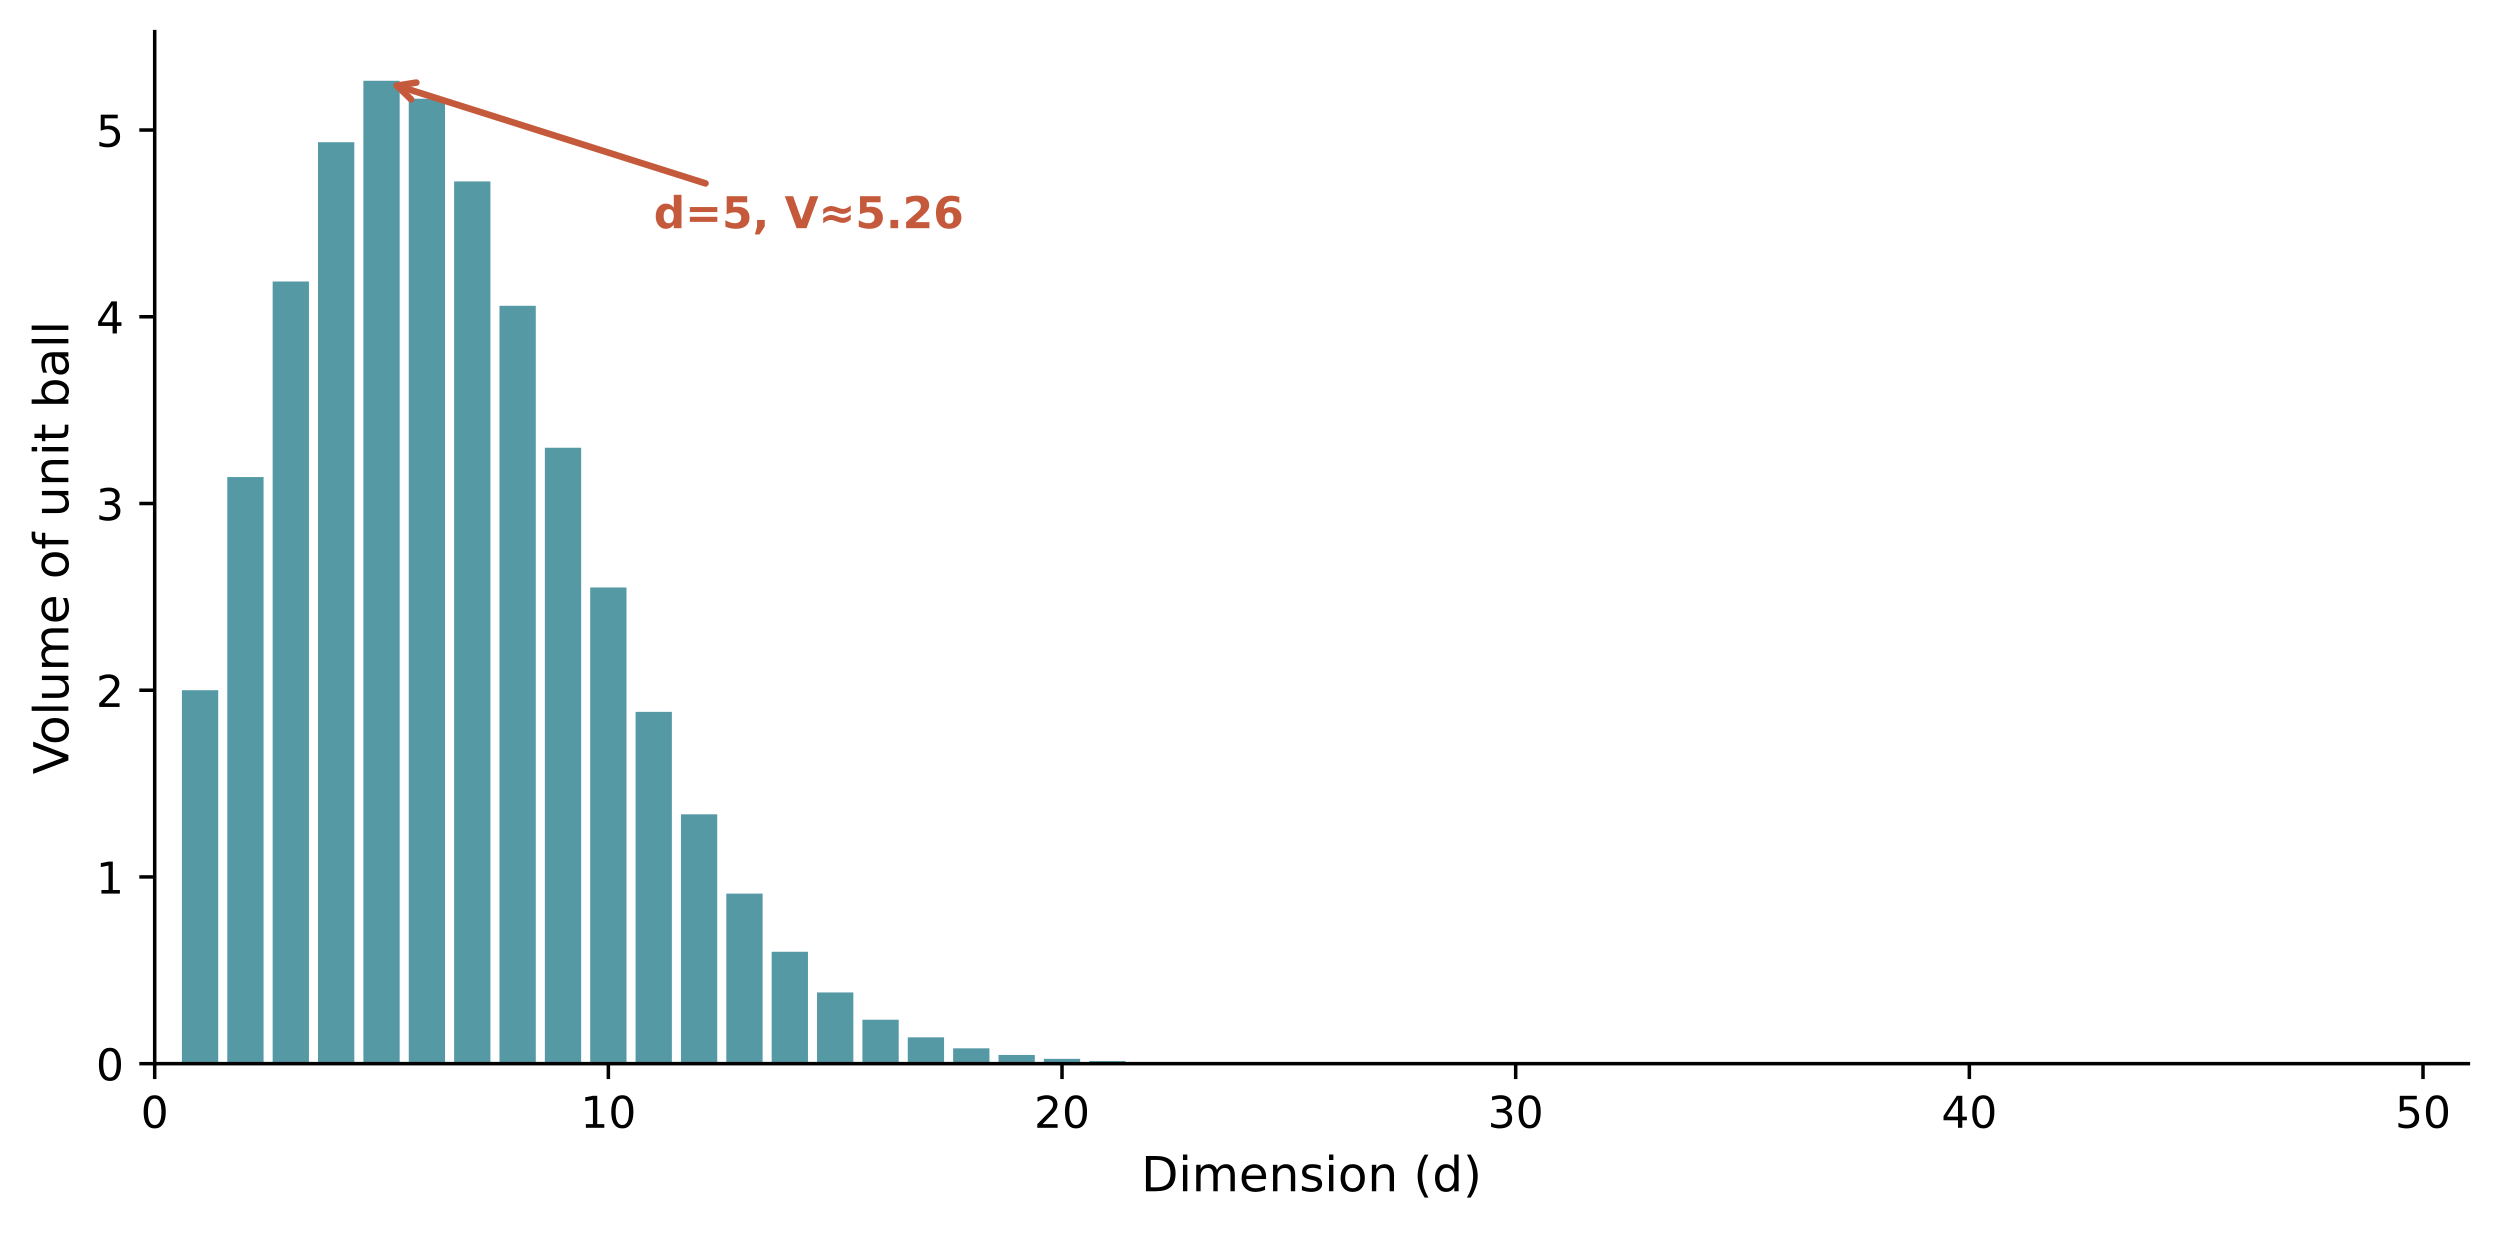
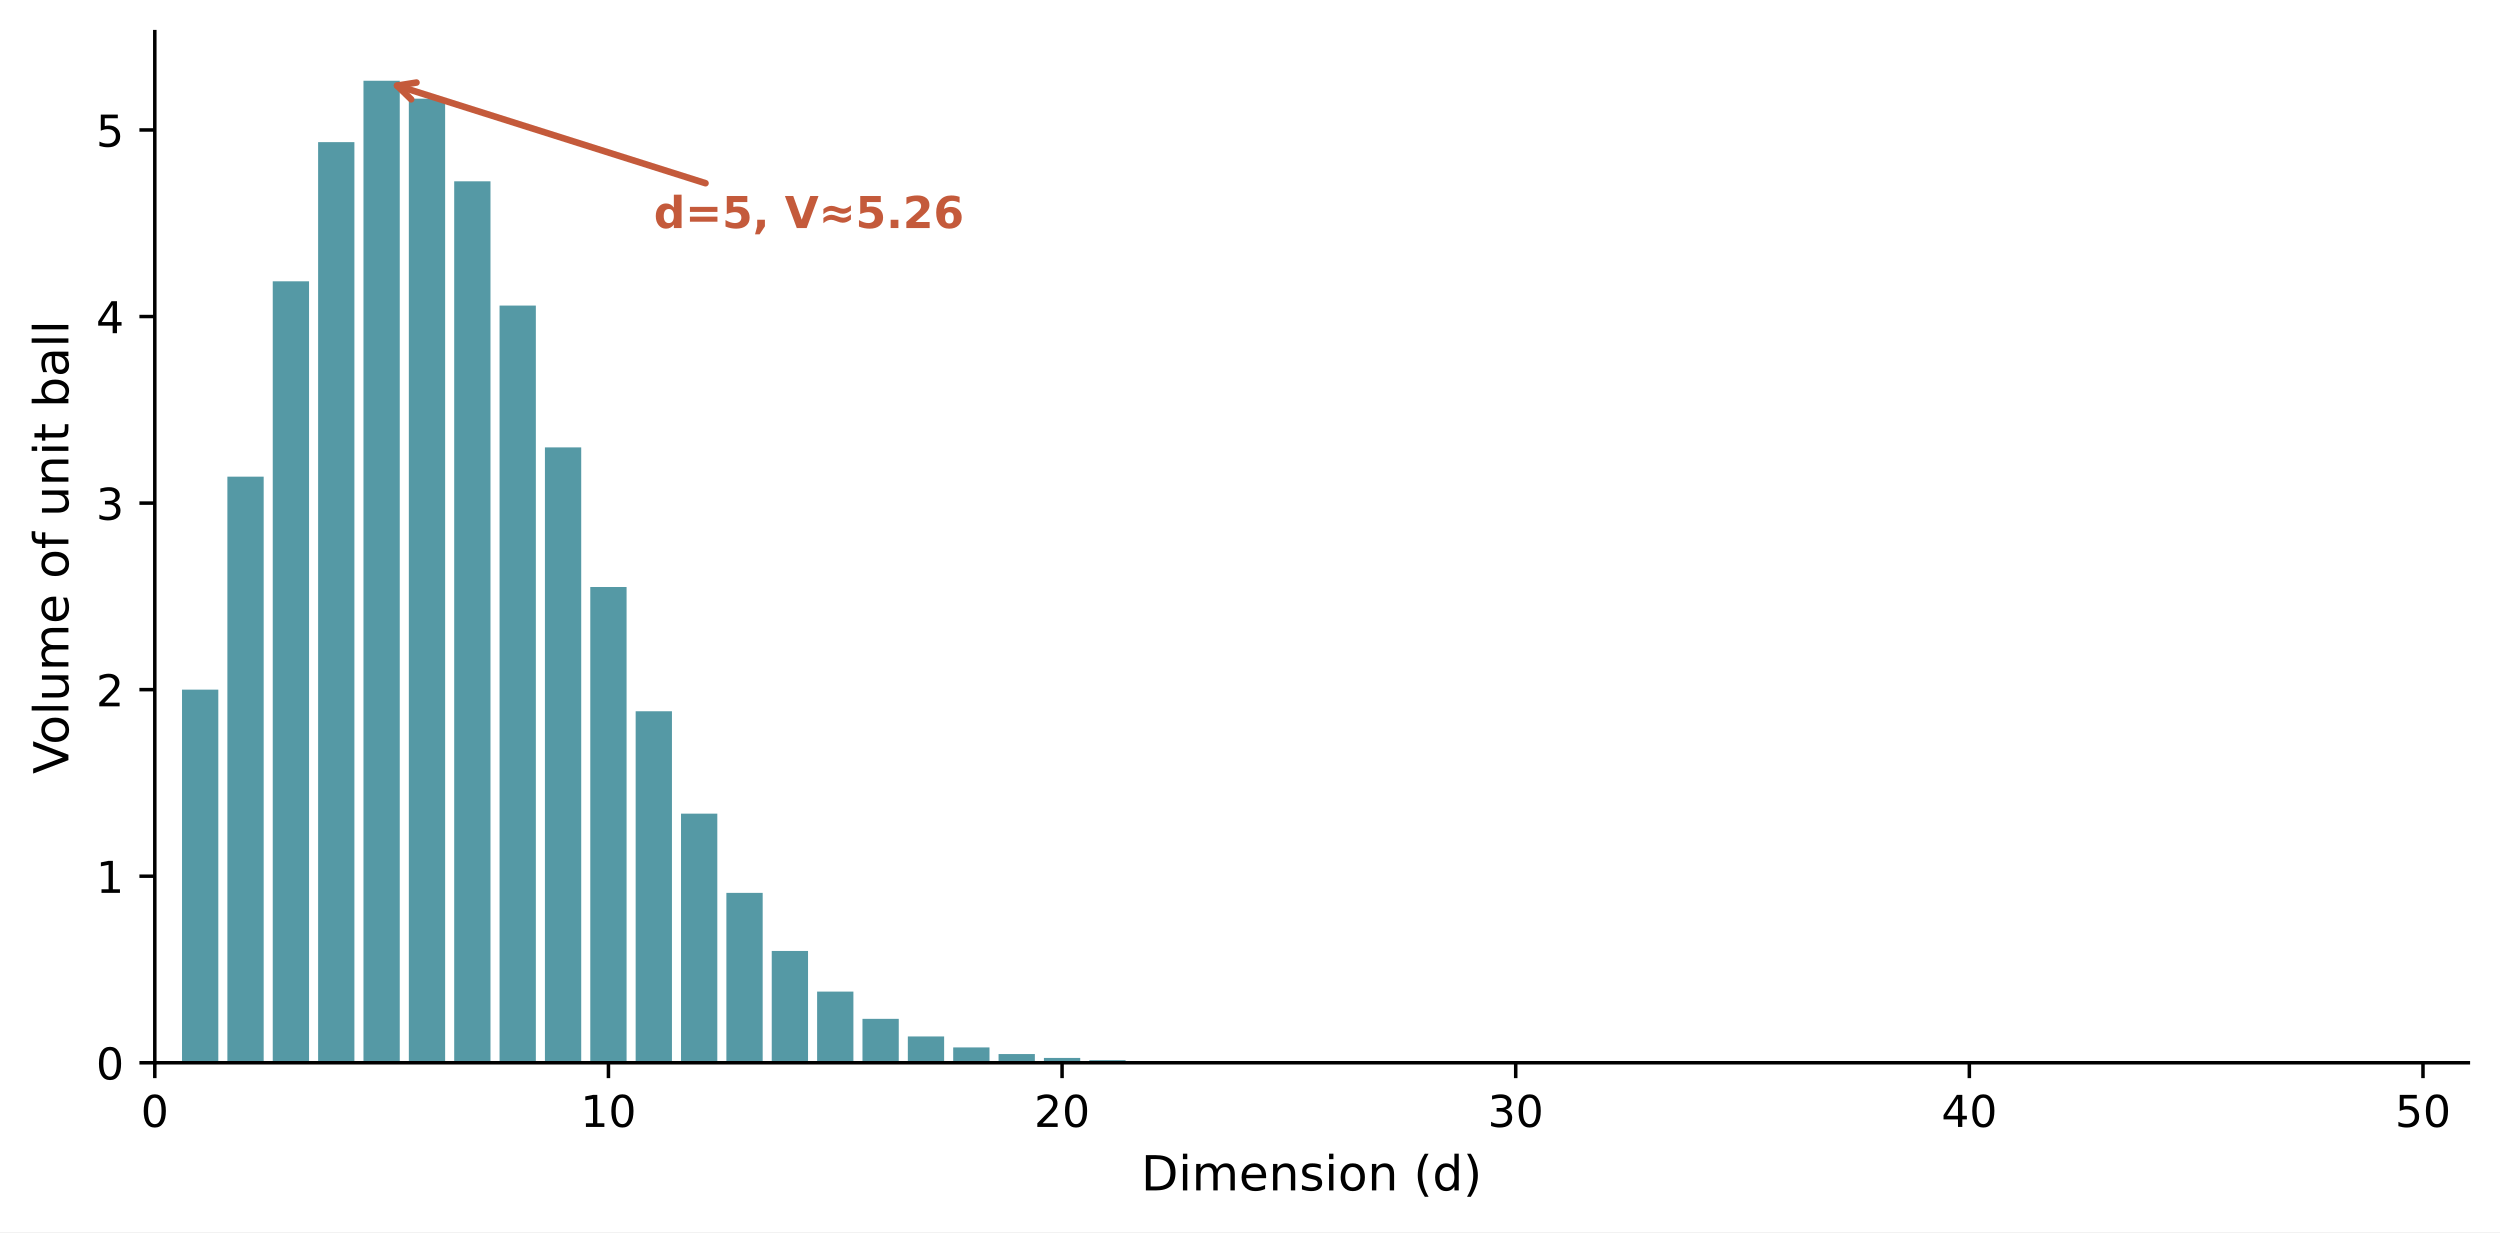
- <svg xmlns="http://www.w3.org/2000/svg" xmlns:xlink="http://www.w3.org/1999/xlink" width="568.978pt" height="280.604pt" viewBox="0 0 568.978 280.604" version="1.1">
+ <svg xmlns="http://www.w3.org/2000/svg" xmlns:xlink="http://www.w3.org/1999/xlink" width="568.618pt" height="280.244pt" viewBox="0 0 568.618 280.244" version="1.1">
  <defs>
    <style type="text/css">*{stroke-linejoin: round; stroke-linecap: butt}</style>
  </defs>
  <g id="figure_1">
    <g id="patch_1">
-       <path d="M 0 280.604  L 568.978 280.604  L 568.978 0  L 0 0  z " style="fill: #ffffff" />
+       <path d="M 0 280.244  L 568.618 280.244  L 568.618 0  L 0 0  z " style="fill: #ffffff" />
    </g>
    <g id="axes_1">
      <g id="patch_2">
-         <path d="M 35.208 242.08  L 561.778 242.08  L 561.778 7.2  L 35.208 7.2  z " style="fill: #ffffff" />
+         <path d="M 35.208 241.72  L 561.418 241.72  L 561.418 7.2  L 35.208 7.2  z " style="fill: #ffffff" />
      </g>
      <g id="patch_3">
-         <path d="M 41.403 242.08  L 49.663 242.08  L 49.663 157.086  L 41.403 157.086  z " clip-path="url(#p1e99ec59a1)" style="fill: #2a7f8e; opacity: 0.8" />
+         <path d="M 41.399 241.72  L 49.653 241.72  L 49.653 156.856  L 41.399 156.856  z " clip-path="url(#p372f190126)" style="fill: #2a7f8e; opacity: 0.8" />
      </g>
      <g id="patch_4">
-         <path d="M 51.728 242.08  L 59.988 242.08  L 59.988 108.572  L 51.728 108.572  z " clip-path="url(#p1e99ec59a1)" style="fill: #2a7f8e; opacity: 0.8" />
+         <path d="M 51.717 241.72  L 59.971 241.72  L 59.971 108.416  L 51.717 108.416  z " clip-path="url(#p372f190126)" style="fill: #2a7f8e; opacity: 0.8" />
      </g>
      <g id="patch_5">
-         <path d="M 62.053 242.08  L 70.313 242.08  L 70.313 64.069  L 62.053 64.069  z " clip-path="url(#p1e99ec59a1)" style="fill: #2a7f8e; opacity: 0.8" />
+         <path d="M 62.035 241.72  L 70.289 241.72  L 70.289 63.982  L 62.035 63.982  z " clip-path="url(#p372f190126)" style="fill: #2a7f8e; opacity: 0.8" />
      </g>
      <g id="patch_6">
-         <path d="M 72.378 242.08  L 80.638 242.08  L 80.638 32.366  L 72.378 32.366  z " clip-path="url(#p1e99ec59a1)" style="fill: #2a7f8e; opacity: 0.8" />
+         <path d="M 72.353 241.72  L 80.607 241.72  L 80.607 32.327  L 72.353 32.327  z " clip-path="url(#p372f190126)" style="fill: #2a7f8e; opacity: 0.8" />
      </g>
      <g id="patch_7">
-         <path d="M 82.703 242.08  L 90.963 242.08  L 90.963 18.385  L 82.703 18.385  z " clip-path="url(#p1e99ec59a1)" style="fill: #2a7f8e; opacity: 0.8" />
+         <path d="M 82.671 241.72  L 90.925 241.72  L 90.925 18.368  L 82.671 18.368  z " clip-path="url(#p372f190126)" style="fill: #2a7f8e; opacity: 0.8" />
      </g>
      <g id="patch_8">
-         <path d="M 93.028 242.08  L 101.288 242.08  L 101.288 22.468  L 93.028 22.468  z " clip-path="url(#p1e99ec59a1)" style="fill: #2a7f8e; opacity: 0.8" />
+         <path d="M 92.988 241.72  L 101.243 241.72  L 101.243 22.444  L 92.988 22.444  z " clip-path="url(#p372f190126)" style="fill: #2a7f8e; opacity: 0.8" />
      </g>
      <g id="patch_9">
-         <path d="M 103.353 242.08  L 111.613 242.08  L 111.613 41.292  L 103.353 41.292  z " clip-path="url(#p1e99ec59a1)" style="fill: #2a7f8e; opacity: 0.8" />
+         <path d="M 103.306 241.72  L 111.56 241.72  L 111.56 41.239  L 103.306 41.239  z " clip-path="url(#p372f190126)" style="fill: #2a7f8e; opacity: 0.8" />
      </g>
      <g id="patch_10">
-         <path d="M 113.678 242.08  L 121.938 242.08  L 121.938 69.597  L 113.678 69.597  z " clip-path="url(#p1e99ec59a1)" style="fill: #2a7f8e; opacity: 0.8" />
+         <path d="M 113.624 241.72  L 121.878 241.72  L 121.878 69.501  L 113.624 69.501  z " clip-path="url(#p372f190126)" style="fill: #2a7f8e; opacity: 0.8" />
      </g>
      <g id="patch_11">
-         <path d="M 124.003 242.08  L 132.263 242.08  L 132.263 101.903  L 124.003 101.903  z " clip-path="url(#p1e99ec59a1)" style="fill: #2a7f8e; opacity: 0.8" />
+         <path d="M 123.942 241.72  L 132.196 241.72  L 132.196 101.758  L 123.942 101.758  z " clip-path="url(#p372f190126)" style="fill: #2a7f8e; opacity: 0.8" />
      </g>
      <g id="patch_12">
-         <path d="M 134.327 242.08  L 142.587 242.08  L 142.587 133.706  L 134.327 133.706  z " clip-path="url(#p1e99ec59a1)" style="fill: #2a7f8e; opacity: 0.8" />
+         <path d="M 134.26 241.72  L 142.514 241.72  L 142.514 133.512  L 134.26 133.512  z " clip-path="url(#p372f190126)" style="fill: #2a7f8e; opacity: 0.8" />
      </g>
      <g id="patch_13">
-         <path d="M 144.652 242.08  L 152.912 242.08  L 152.912 162.011  L 144.652 162.011  z " clip-path="url(#p1e99ec59a1)" style="fill: #2a7f8e; opacity: 0.8" />
+         <path d="M 144.578 241.72  L 152.832 241.72  L 152.832 161.774  L 144.578 161.774  z " clip-path="url(#p372f190126)" style="fill: #2a7f8e; opacity: 0.8" />
      </g>
      <g id="patch_14">
-         <path d="M 154.977 242.08  L 163.237 242.08  L 163.237 185.335  L 154.977 185.335  z " clip-path="url(#p1e99ec59a1)" style="fill: #2a7f8e; opacity: 0.8" />
+         <path d="M 154.895 241.72  L 163.15 241.72  L 163.15 185.062  L 154.895 185.062  z " clip-path="url(#p372f190126)" style="fill: #2a7f8e; opacity: 0.8" />
      </g>
      <g id="patch_15">
-         <path d="M 165.302 242.08  L 173.562 242.08  L 173.562 203.381  L 165.302 203.381  z " clip-path="url(#p1e99ec59a1)" style="fill: #2a7f8e; opacity: 0.8" />
+         <path d="M 165.213 241.72  L 173.468 241.72  L 173.468 203.08  L 165.213 203.08  z " clip-path="url(#p372f190126)" style="fill: #2a7f8e; opacity: 0.8" />
      </g>
      <g id="patch_16">
-         <path d="M 175.627 242.08  L 183.887 242.08  L 183.887 216.613  L 175.627 216.613  z " clip-path="url(#p1e99ec59a1)" style="fill: #2a7f8e; opacity: 0.8" />
+         <path d="M 175.531 241.72  L 183.785 241.72  L 183.785 216.292  L 175.531 216.292  z " clip-path="url(#p372f190126)" style="fill: #2a7f8e; opacity: 0.8" />
      </g>
      <g id="patch_17">
-         <path d="M 185.952 242.08  L 194.212 242.08  L 194.212 225.87  L 185.952 225.87  z " clip-path="url(#p1e99ec59a1)" style="fill: #2a7f8e; opacity: 0.8" />
+         <path d="M 185.849 241.72  L 194.103 241.72  L 194.103 225.535  L 185.849 225.535  z " clip-path="url(#p372f190126)" style="fill: #2a7f8e; opacity: 0.8" />
      </g>
      <g id="patch_18">
-         <path d="M 196.277 242.08  L 204.537 242.08  L 204.537 232.079  L 196.277 232.079  z " clip-path="url(#p1e99ec59a1)" style="fill: #2a7f8e; opacity: 0.8" />
+         <path d="M 196.167 241.72  L 204.421 241.72  L 204.421 231.734  L 196.167 231.734  z " clip-path="url(#p372f190126)" style="fill: #2a7f8e; opacity: 0.8" />
      </g>
      <g id="patch_19">
-         <path d="M 206.602 242.08  L 214.862 242.08  L 214.862 236.089  L 206.602 236.089  z " clip-path="url(#p1e99ec59a1)" style="fill: #2a7f8e; opacity: 0.8" />
+         <path d="M 206.485 241.72  L 214.739 241.72  L 214.739 235.738  L 206.485 235.738  z " clip-path="url(#p372f190126)" style="fill: #2a7f8e; opacity: 0.8" />
      </g>
      <g id="patch_20">
-         <path d="M 216.927 242.08  L 225.187 242.08  L 225.187 238.589  L 216.927 238.589  z " clip-path="url(#p1e99ec59a1)" style="fill: #2a7f8e; opacity: 0.8" />
+         <path d="M 216.802 241.72  L 225.057 241.72  L 225.057 238.234  L 216.802 238.234  z " clip-path="url(#p372f190126)" style="fill: #2a7f8e; opacity: 0.8" />
      </g>
      <g id="patch_21">
-         <path d="M 227.252 242.08  L 235.512 242.08  L 235.512 240.099  L 227.252 240.099  z " clip-path="url(#p1e99ec59a1)" style="fill: #2a7f8e; opacity: 0.8" />
+         <path d="M 227.12 241.72  L 235.375 241.72  L 235.375 239.742  L 227.12 239.742  z " clip-path="url(#p372f190126)" style="fill: #2a7f8e; opacity: 0.8" />
      </g>
      <g id="patch_22">
-         <path d="M 237.577 242.08  L 245.836 242.08  L 245.836 240.983  L 237.577 240.983  z " clip-path="url(#p1e99ec59a1)" style="fill: #2a7f8e; opacity: 0.8" />
+         <path d="M 237.438 241.72  L 245.692 241.72  L 245.692 240.625  L 237.438 240.625  z " clip-path="url(#p372f190126)" style="fill: #2a7f8e; opacity: 0.8" />
      </g>
      <g id="patch_23">
-         <path d="M 247.901 242.08  L 256.161 242.08  L 256.161 241.487  L 247.901 241.487  z " clip-path="url(#p1e99ec59a1)" style="fill: #2a7f8e; opacity: 0.8" />
+         <path d="M 247.756 241.72  L 256.01 241.72  L 256.01 241.128  L 247.756 241.128  z " clip-path="url(#p372f190126)" style="fill: #2a7f8e; opacity: 0.8" />
      </g>
      <g id="patch_24">
-         <path d="M 258.226 242.08  L 266.486 242.08  L 266.486 241.767  L 258.226 241.767  z " clip-path="url(#p1e99ec59a1)" style="fill: #2a7f8e; opacity: 0.8" />
+         <path d="M 258.074 241.72  L 266.328 241.72  L 266.328 241.407  L 258.074 241.407  z " clip-path="url(#p372f190126)" style="fill: #2a7f8e; opacity: 0.8" />
      </g>
      <g id="patch_25">
-         <path d="M 268.551 242.08  L 276.811 242.08  L 276.811 241.918  L 268.551 241.918  z " clip-path="url(#p1e99ec59a1)" style="fill: #2a7f8e; opacity: 0.8" />
+         <path d="M 268.392 241.72  L 276.646 241.72  L 276.646 241.558  L 268.392 241.558  z " clip-path="url(#p372f190126)" style="fill: #2a7f8e; opacity: 0.8" />
      </g>
      <g id="patch_26">
-         <path d="M 278.876 242.08  L 287.136 242.08  L 287.136 241.998  L 278.876 241.998  z " clip-path="url(#p1e99ec59a1)" style="fill: #2a7f8e; opacity: 0.8" />
+         <path d="M 278.71 241.72  L 286.964 241.72  L 286.964 241.638  L 278.71 241.638  z " clip-path="url(#p372f190126)" style="fill: #2a7f8e; opacity: 0.8" />
      </g>
      <g id="patch_27">
-         <path d="M 289.201 242.08  L 297.461 242.08  L 297.461 242.039  L 289.201 242.039  z " clip-path="url(#p1e99ec59a1)" style="fill: #2a7f8e; opacity: 0.8" />
+         <path d="M 289.027 241.72  L 297.282 241.72  L 297.282 241.679  L 289.027 241.679  z " clip-path="url(#p372f190126)" style="fill: #2a7f8e; opacity: 0.8" />
      </g>
      <g id="patch_28">
-         <path d="M 299.526 242.08  L 307.786 242.08  L 307.786 242.06  L 299.526 242.06  z " clip-path="url(#p1e99ec59a1)" style="fill: #2a7f8e; opacity: 0.8" />
+         <path d="M 299.345 241.72  L 307.599 241.72  L 307.599 241.7  L 299.345 241.7  z " clip-path="url(#p372f190126)" style="fill: #2a7f8e; opacity: 0.8" />
      </g>
      <g id="patch_29">
-         <path d="M 309.851 242.08  L 318.111 242.08  L 318.111 242.071  L 309.851 242.071  z " clip-path="url(#p1e99ec59a1)" style="fill: #2a7f8e; opacity: 0.8" />
+         <path d="M 309.663 241.72  L 317.917 241.72  L 317.917 241.711  L 309.663 241.711  z " clip-path="url(#p372f190126)" style="fill: #2a7f8e; opacity: 0.8" />
      </g>
      <g id="patch_30">
-         <path d="M 320.176 242.08  L 328.436 242.08  L 328.436 242.076  L 320.176 242.076  z " clip-path="url(#p1e99ec59a1)" style="fill: #2a7f8e; opacity: 0.8" />
+         <path d="M 319.981 241.72  L 328.235 241.72  L 328.235 241.716  L 319.981 241.716  z " clip-path="url(#p372f190126)" style="fill: #2a7f8e; opacity: 0.8" />
      </g>
      <g id="patch_31">
-         <path d="M 330.501 242.08  L 338.761 242.08  L 338.761 242.078  L 330.501 242.078  z " clip-path="url(#p1e99ec59a1)" style="fill: #2a7f8e; opacity: 0.8" />
+         <path d="M 330.299 241.72  L 338.553 241.72  L 338.553 241.718  L 330.299 241.718  z " clip-path="url(#p372f190126)" style="fill: #2a7f8e; opacity: 0.8" />
      </g>
      <g id="patch_32">
-         <path d="M 340.826 242.08  L 349.085 242.08  L 349.085 242.079  L 340.826 242.079  z " clip-path="url(#p1e99ec59a1)" style="fill: #2a7f8e; opacity: 0.8" />
+         <path d="M 340.617 241.72  L 348.871 241.72  L 348.871 241.719  L 340.617 241.719  z " clip-path="url(#p372f190126)" style="fill: #2a7f8e; opacity: 0.8" />
      </g>
      <g id="patch_33">
-         <path d="M 351.15 242.08  L 359.41 242.08  L 359.41 242.08  L 351.15 242.08  z " clip-path="url(#p1e99ec59a1)" style="fill: #2a7f8e; opacity: 0.8" />
+         <path d="M 350.934 241.72  L 359.189 241.72  L 359.189 241.72  L 350.934 241.72  z " clip-path="url(#p372f190126)" style="fill: #2a7f8e; opacity: 0.8" />
      </g>
      <g id="patch_34">
-         <path d="M 361.475 242.08  L 369.735 242.08  L 369.735 242.08  L 361.475 242.08  z " clip-path="url(#p1e99ec59a1)" style="fill: #2a7f8e; opacity: 0.8" />
+         <path d="M 361.252 241.72  L 369.507 241.72  L 369.507 241.72  L 361.252 241.72  z " clip-path="url(#p372f190126)" style="fill: #2a7f8e; opacity: 0.8" />
      </g>
      <g id="patch_35">
-         <path d="M 371.8 242.08  L 380.06 242.08  L 380.06 242.08  L 371.8 242.08  z " clip-path="url(#p1e99ec59a1)" style="fill: #2a7f8e; opacity: 0.8" />
+         <path d="M 371.57 241.72  L 379.824 241.72  L 379.824 241.72  L 371.57 241.72  z " clip-path="url(#p372f190126)" style="fill: #2a7f8e; opacity: 0.8" />
      </g>
      <g id="patch_36">
-         <path d="M 382.125 242.08  L 390.385 242.08  L 390.385 242.08  L 382.125 242.08  z " clip-path="url(#p1e99ec59a1)" style="fill: #2a7f8e; opacity: 0.8" />
+         <path d="M 381.888 241.72  L 390.142 241.72  L 390.142 241.72  L 381.888 241.72  z " clip-path="url(#p372f190126)" style="fill: #2a7f8e; opacity: 0.8" />
      </g>
      <g id="patch_37">
-         <path d="M 392.45 242.08  L 400.71 242.08  L 400.71 242.08  L 392.45 242.08  z " clip-path="url(#p1e99ec59a1)" style="fill: #2a7f8e; opacity: 0.8" />
+         <path d="M 392.206 241.72  L 400.46 241.72  L 400.46 241.72  L 392.206 241.72  z " clip-path="url(#p372f190126)" style="fill: #2a7f8e; opacity: 0.8" />
      </g>
      <g id="patch_38">
-         <path d="M 402.775 242.08  L 411.035 242.08  L 411.035 242.08  L 402.775 242.08  z " clip-path="url(#p1e99ec59a1)" style="fill: #2a7f8e; opacity: 0.8" />
+         <path d="M 402.524 241.72  L 410.778 241.72  L 410.778 241.72  L 402.524 241.72  z " clip-path="url(#p372f190126)" style="fill: #2a7f8e; opacity: 0.8" />
      </g>
      <g id="patch_39">
-         <path d="M 413.1 242.08  L 421.36 242.08  L 421.36 242.08  L 413.1 242.08  z " clip-path="url(#p1e99ec59a1)" style="fill: #2a7f8e; opacity: 0.8" />
+         <path d="M 412.841 241.72  L 421.096 241.72  L 421.096 241.72  L 412.841 241.72  z " clip-path="url(#p372f190126)" style="fill: #2a7f8e; opacity: 0.8" />
      </g>
      <g id="patch_40">
-         <path d="M 423.425 242.08  L 431.685 242.08  L 431.685 242.08  L 423.425 242.08  z " clip-path="url(#p1e99ec59a1)" style="fill: #2a7f8e; opacity: 0.8" />
+         <path d="M 423.159 241.72  L 431.414 241.72  L 431.414 241.72  L 423.159 241.72  z " clip-path="url(#p372f190126)" style="fill: #2a7f8e; opacity: 0.8" />
      </g>
      <g id="patch_41">
-         <path d="M 433.75 242.08  L 442.01 242.08  L 442.01 242.08  L 433.75 242.08  z " clip-path="url(#p1e99ec59a1)" style="fill: #2a7f8e; opacity: 0.8" />
+         <path d="M 433.477 241.72  L 441.731 241.72  L 441.731 241.72  L 433.477 241.72  z " clip-path="url(#p372f190126)" style="fill: #2a7f8e; opacity: 0.8" />
      </g>
      <g id="patch_42">
-         <path d="M 444.075 242.08  L 452.334 242.08  L 452.334 242.08  L 444.075 242.08  z " clip-path="url(#p1e99ec59a1)" style="fill: #2a7f8e; opacity: 0.8" />
+         <path d="M 443.795 241.72  L 452.049 241.72  L 452.049 241.72  L 443.795 241.72  z " clip-path="url(#p372f190126)" style="fill: #2a7f8e; opacity: 0.8" />
      </g>
      <g id="patch_43">
-         <path d="M 454.399 242.08  L 462.659 242.08  L 462.659 242.08  L 454.399 242.08  z " clip-path="url(#p1e99ec59a1)" style="fill: #2a7f8e; opacity: 0.8" />
+         <path d="M 454.113 241.72  L 462.367 241.72  L 462.367 241.72  L 454.113 241.72  z " clip-path="url(#p372f190126)" style="fill: #2a7f8e; opacity: 0.8" />
      </g>
      <g id="patch_44">
-         <path d="M 464.724 242.08  L 472.984 242.08  L 472.984 242.08  L 464.724 242.08  z " clip-path="url(#p1e99ec59a1)" style="fill: #2a7f8e; opacity: 0.8" />
+         <path d="M 464.431 241.72  L 472.685 241.72  L 472.685 241.72  L 464.431 241.72  z " clip-path="url(#p372f190126)" style="fill: #2a7f8e; opacity: 0.8" />
      </g>
      <g id="patch_45">
-         <path d="M 475.049 242.08  L 483.309 242.08  L 483.309 242.08  L 475.049 242.08  z " clip-path="url(#p1e99ec59a1)" style="fill: #2a7f8e; opacity: 0.8" />
+         <path d="M 474.749 241.72  L 483.003 241.72  L 483.003 241.72  L 474.749 241.72  z " clip-path="url(#p372f190126)" style="fill: #2a7f8e; opacity: 0.8" />
      </g>
      <g id="patch_46">
-         <path d="M 485.374 242.08  L 493.634 242.08  L 493.634 242.08  L 485.374 242.08  z " clip-path="url(#p1e99ec59a1)" style="fill: #2a7f8e; opacity: 0.8" />
+         <path d="M 485.066 241.72  L 493.321 241.72  L 493.321 241.72  L 485.066 241.72  z " clip-path="url(#p372f190126)" style="fill: #2a7f8e; opacity: 0.8" />
      </g>
      <g id="patch_47">
-         <path d="M 495.699 242.08  L 503.959 242.08  L 503.959 242.08  L 495.699 242.08  z " clip-path="url(#p1e99ec59a1)" style="fill: #2a7f8e; opacity: 0.8" />
+         <path d="M 495.384 241.72  L 503.639 241.72  L 503.639 241.72  L 495.384 241.72  z " clip-path="url(#p372f190126)" style="fill: #2a7f8e; opacity: 0.8" />
      </g>
      <g id="patch_48">
-         <path d="M 506.024 242.08  L 514.284 242.08  L 514.284 242.08  L 506.024 242.08  z " clip-path="url(#p1e99ec59a1)" style="fill: #2a7f8e; opacity: 0.8" />
+         <path d="M 505.702 241.72  L 513.956 241.72  L 513.956 241.72  L 505.702 241.72  z " clip-path="url(#p372f190126)" style="fill: #2a7f8e; opacity: 0.8" />
      </g>
      <g id="patch_49">
-         <path d="M 516.349 242.08  L 524.609 242.08  L 524.609 242.08  L 516.349 242.08  z " clip-path="url(#p1e99ec59a1)" style="fill: #2a7f8e; opacity: 0.8" />
+         <path d="M 516.02 241.72  L 524.274 241.72  L 524.274 241.72  L 516.02 241.72  z " clip-path="url(#p372f190126)" style="fill: #2a7f8e; opacity: 0.8" />
      </g>
      <g id="patch_50">
-         <path d="M 526.674 242.08  L 534.934 242.08  L 534.934 242.08  L 526.674 242.08  z " clip-path="url(#p1e99ec59a1)" style="fill: #2a7f8e; opacity: 0.8" />
+         <path d="M 526.338 241.72  L 534.592 241.72  L 534.592 241.72  L 526.338 241.72  z " clip-path="url(#p372f190126)" style="fill: #2a7f8e; opacity: 0.8" />
      </g>
      <g id="patch_51">
-         <path d="M 536.999 242.08  L 545.259 242.08  L 545.259 242.08  L 536.999 242.08  z " clip-path="url(#p1e99ec59a1)" style="fill: #2a7f8e; opacity: 0.8" />
+         <path d="M 536.656 241.72  L 544.91 241.72  L 544.91 241.72  L 536.656 241.72  z " clip-path="url(#p372f190126)" style="fill: #2a7f8e; opacity: 0.8" />
      </g>
      <g id="patch_52">
-         <path d="M 547.324 242.08  L 555.583 242.08  L 555.583 242.08  L 547.324 242.08  z " clip-path="url(#p1e99ec59a1)" style="fill: #2a7f8e; opacity: 0.8" />
+         <path d="M 546.973 241.72  L 555.228 241.72  L 555.228 241.72  L 546.973 241.72  z " clip-path="url(#p372f190126)" style="fill: #2a7f8e; opacity: 0.8" />
      </g>
      <g id="matplotlib.axis_1">
        <g id="xtick_1">
          <g id="line2d_1">
            <defs>
-               <path id="m491dfce14d" d="M 0 0  L 0 3.5  " style="stroke: #000000; stroke-width: 0.8" />
+               <path id="m0271d6a011" d="M 0 0  L 0 3.5  " style="stroke: #000000; stroke-width: 0.8" />
            </defs>
            <g>
-               <use xlink:href="#m491dfce14d" x="35.208" y="242.08" style="stroke: #000000; stroke-width: 0.8" />
+               <use xlink:href="#m0271d6a011" x="35.208" y="241.72" style="stroke: #000000; stroke-width: 0.8" />
            </g>
          </g>
          <g id="text_1">
-             <g transform="translate(32.02719 256.6784) scale(0.1 -0.1)">
+             <g transform="translate(32.02719 256.3184) scale(0.1 -0.1)">
              <defs>
                <path id="DejaVuSans-30" d="M 2034 4250  Q 1547 4250 1301 3770  Q 1056 3291 1056 2328  Q 1056 1369 1301 889  Q 1547 409 2034 409  Q 2525 409 2770 889  Q 3016 1369 3016 2328  Q 3016 3291 2770 3770  Q 2525 4250 2034 4250  z M 2034 4750  Q 2819 4750 3233 4129  Q 3647 3509 3647 2328  Q 3647 1150 3233 529  Q 2819 -91 2034 -91  Q 1250 -91 836 529  Q 422 1150 422 2328  Q 422 3509 836 4129  Q 1250 4750 2034 4750  z " transform="scale(0.015625)" />
              </defs>
              <use xlink:href="#DejaVuSans-30" />
            </g>
          </g>
        </g>
        <g id="xtick_2">
          <g id="line2d_2">
            <g>
-               <use xlink:href="#m491dfce14d" x="138.457" y="242.08" style="stroke: #000000; stroke-width: 0.8" />
+               <use xlink:href="#m0271d6a011" x="138.387" y="241.72" style="stroke: #000000; stroke-width: 0.8" />
            </g>
          </g>
          <g id="text_2">
-             <g transform="translate(132.095 256.6784) scale(0.1 -0.1)">
+             <g transform="translate(132.0244 256.3184) scale(0.1 -0.1)">
              <defs>
                <path id="DejaVuSans-31" d="M 794 531  L 1825 531  L 1825 4091  L 703 3866  L 703 4441  L 1819 4666  L 2450 4666  L 2450 531  L 3481 531  L 3481 0  L 794 0  L 794 531  z " transform="scale(0.015625)" />
              </defs>
              <use xlink:href="#DejaVuSans-31" />
              <use xlink:href="#DejaVuSans-30" transform="translate(63.62305 0)" />
            </g>
          </g>
        </g>
        <g id="xtick_3">
          <g id="line2d_3">
            <g>
-               <use xlink:href="#m491dfce14d" x="241.706" y="242.08" style="stroke: #000000; stroke-width: 0.8" />
+               <use xlink:href="#m0271d6a011" x="241.565" y="241.72" style="stroke: #000000; stroke-width: 0.8" />
            </g>
          </g>
          <g id="text_3">
-             <g transform="translate(235.344 256.6784) scale(0.1 -0.1)">
+             <g transform="translate(235.2028 256.3184) scale(0.1 -0.1)">
              <defs>
                <path id="DejaVuSans-32" d="M 1228 531  L 3431 531  L 3431 0  L 469 0  L 469 531  Q 828 903 1448 1529  Q 2069 2156 2228 2338  Q 2531 2678 2651 2914  Q 2772 3150 2772 3378  Q 2772 3750 2511 3984  Q 2250 4219 1831 4219  Q 1534 4219 1204 4116  Q 875 4013 500 3803  L 500 4441  Q 881 4594 1212 4672  Q 1544 4750 1819 4750  Q 2544 4750 2975 4387  Q 3406 4025 3406 3419  Q 3406 3131 3298 2873  Q 3191 2616 2906 2266  Q 2828 2175 2409 1742  Q 1991 1309 1228 531  z " transform="scale(0.015625)" />
              </defs>
              <use xlink:href="#DejaVuSans-32" />
              <use xlink:href="#DejaVuSans-30" transform="translate(63.62305 0)" />
            </g>
          </g>
        </g>
        <g id="xtick_4">
          <g id="line2d_4">
            <g>
-               <use xlink:href="#m491dfce14d" x="344.955" y="242.08" style="stroke: #000000; stroke-width: 0.8" />
+               <use xlink:href="#m0271d6a011" x="344.744" y="241.72" style="stroke: #000000; stroke-width: 0.8" />
            </g>
          </g>
          <g id="text_4">
-             <g transform="translate(338.593 256.6784) scale(0.1 -0.1)">
+             <g transform="translate(338.3812 256.3184) scale(0.1 -0.1)">
              <defs>
                <path id="DejaVuSans-33" d="M 2597 2516  Q 3050 2419 3304 2112  Q 3559 1806 3559 1356  Q 3559 666 3084 287  Q 2609 -91 1734 -91  Q 1441 -91 1130 -33  Q 819 25 488 141  L 488 750  Q 750 597 1062 519  Q 1375 441 1716 441  Q 2309 441 2620 675  Q 2931 909 2931 1356  Q 2931 1769 2642 2001  Q 2353 2234 1838 2234  L 1294 2234  L 1294 2753  L 1863 2753  Q 2328 2753 2575 2939  Q 2822 3125 2822 3475  Q 2822 3834 2567 4026  Q 2313 4219 1838 4219  Q 1578 4219 1281 4162  Q 984 4106 628 3988  L 628 4550  Q 988 4650 1302 4700  Q 1616 4750 1894 4750  Q 2613 4750 3031 4423  Q 3450 4097 3450 3541  Q 3450 3153 3228 2886  Q 3006 2619 2597 2516  z " transform="scale(0.015625)" />
              </defs>
              <use xlink:href="#DejaVuSans-33" />
              <use xlink:href="#DejaVuSans-30" transform="translate(63.62305 0)" />
            </g>
          </g>
        </g>
        <g id="xtick_5">
          <g id="line2d_5">
            <g>
-               <use xlink:href="#m491dfce14d" x="448.205" y="242.08" style="stroke: #000000; stroke-width: 0.8" />
+               <use xlink:href="#m0271d6a011" x="447.922" y="241.72" style="stroke: #000000; stroke-width: 0.8" />
            </g>
          </g>
          <g id="text_5">
-             <g transform="translate(441.842 256.6784) scale(0.1 -0.1)">
+             <g transform="translate(441.5597 256.3184) scale(0.1 -0.1)">
              <defs>
                <path id="DejaVuSans-34" d="M 2419 4116  L 825 1625  L 2419 1625  L 2419 4116  z M 2253 4666  L 3047 4666  L 3047 1625  L 3713 1625  L 3713 1100  L 3047 1100  L 3047 0  L 2419 0  L 2419 1100  L 313 1100  L 313 1709  L 2253 4666  z " transform="scale(0.015625)" />
              </defs>
              <use xlink:href="#DejaVuSans-34" />
              <use xlink:href="#DejaVuSans-30" transform="translate(63.62305 0)" />
            </g>
          </g>
        </g>
        <g id="xtick_6">
          <g id="line2d_6">
            <g>
-               <use xlink:href="#m491dfce14d" x="551.454" y="242.08" style="stroke: #000000; stroke-width: 0.8" />
+               <use xlink:href="#m0271d6a011" x="551.101" y="241.72" style="stroke: #000000; stroke-width: 0.8" />
            </g>
          </g>
          <g id="text_6">
-             <g transform="translate(545.091 256.6784) scale(0.1 -0.1)">
+             <g transform="translate(544.7381 256.3184) scale(0.1 -0.1)">
              <defs>
                <path id="DejaVuSans-35" d="M 691 4666  L 3169 4666  L 3169 4134  L 1269 4134  L 1269 2991  Q 1406 3038 1543 3061  Q 1681 3084 1819 3084  Q 2600 3084 3056 2656  Q 3513 2228 3513 1497  Q 3513 744 3044 326  Q 2575 -91 1722 -91  Q 1428 -91 1123 -41  Q 819 9 494 109  L 494 744  Q 775 591 1075 516  Q 1375 441 1709 441  Q 2250 441 2565 725  Q 2881 1009 2881 1497  Q 2881 1984 2565 2268  Q 2250 2553 1709 2553  Q 1456 2553 1204 2497  Q 953 2441 691 2322  L 691 4666  z " transform="scale(0.015625)" />
              </defs>
              <use xlink:href="#DejaVuSans-35" />
              <use xlink:href="#DejaVuSans-30" transform="translate(63.62305 0)" />
            </g>
          </g>
        </g>
        <g id="text_7">
-           <g transform="translate(259.7279 271.1164) scale(0.11 -0.11)">
+           <g transform="translate(259.5479 270.7564) scale(0.11 -0.11)">
            <defs>
              <path id="DejaVuSans-44" d="M 1259 4147  L 1259 519  L 2022 519  Q 2988 519 3436 956  Q 3884 1394 3884 2338  Q 3884 3275 3436 3711  Q 2988 4147 2022 4147  L 1259 4147  z M 628 4666  L 1925 4666  Q 3281 4666 3915 4102  Q 4550 3538 4550 2338  Q 4550 1131 3912 565  Q 3275 0 1925 0  L 628 0  L 628 4666  z " transform="scale(0.015625)" />
              <path id="DejaVuSans-69" d="M 603 3500  L 1178 3500  L 1178 0  L 603 0  L 603 3500  z M 603 4863  L 1178 4863  L 1178 4134  L 603 4134  L 603 4863  z " transform="scale(0.015625)" />
              <path id="DejaVuSans-6d" d="M 3328 2828  Q 3544 3216 3844 3400  Q 4144 3584 4550 3584  Q 5097 3584 5394 3201  Q 5691 2819 5691 2113  L 5691 0  L 5113 0  L 5113 2094  Q 5113 2597 4934 2840  Q 4756 3084 4391 3084  Q 3944 3084 3684 2787  Q 3425 2491 3425 1978  L 3425 0  L 2847 0  L 2847 2094  Q 2847 2600 2669 2842  Q 2491 3084 2119 3084  Q 1678 3084 1418 2786  Q 1159 2488 1159 1978  L 1159 0  L 581 0  L 581 3500  L 1159 3500  L 1159 2956  Q 1356 3278 1631 3431  Q 1906 3584 2284 3584  Q 2666 3584 2933 3390  Q 3200 3197 3328 2828  z " transform="scale(0.015625)" />
              <path id="DejaVuSans-65" d="M 3597 1894  L 3597 1613  L 953 1613  Q 991 1019 1311 708  Q 1631 397 2203 397  Q 2534 397 2845 478  Q 3156 559 3463 722  L 3463 178  Q 3153 47 2828 -22  Q 2503 -91 2169 -91  Q 1331 -91 842 396  Q 353 884 353 1716  Q 353 2575 817 3079  Q 1281 3584 2069 3584  Q 2775 3584 3186 3129  Q 3597 2675 3597 1894  z M 3022 2063  Q 3016 2534 2758 2815  Q 2500 3097 2075 3097  Q 1594 3097 1305 2825  Q 1016 2553 972 2059  L 3022 2063  z " transform="scale(0.015625)" />
              <path id="DejaVuSans-6e" d="M 3513 2113  L 3513 0  L 2938 0  L 2938 2094  Q 2938 2591 2744 2837  Q 2550 3084 2163 3084  Q 1697 3084 1428 2787  Q 1159 2491 1159 1978  L 1159 0  L 581 0  L 581 3500  L 1159 3500  L 1159 2956  Q 1366 3272 1645 3428  Q 1925 3584 2291 3584  Q 2894 3584 3203 3211  Q 3513 2838 3513 2113  z " transform="scale(0.015625)" />
              <path id="DejaVuSans-73" d="M 2834 3397  L 2834 2853  Q 2591 2978 2328 3040  Q 2066 3103 1784 3103  Q 1356 3103 1142 2972  Q 928 2841 928 2578  Q 928 2378 1081 2264  Q 1234 2150 1697 2047  L 1894 2003  Q 2506 1872 2764 1633  Q 3022 1394 3022 966  Q 3022 478 2636 193  Q 2250 -91 1575 -91  Q 1294 -91 989 -36  Q 684 19 347 128  L 347 722  Q 666 556 975 473  Q 1284 391 1588 391  Q 1994 391 2212 530  Q 2431 669 2431 922  Q 2431 1156 2273 1281  Q 2116 1406 1581 1522  L 1381 1569  Q 847 1681 609 1914  Q 372 2147 372 2553  Q 372 3047 722 3315  Q 1072 3584 1716 3584  Q 2034 3584 2315 3537  Q 2597 3491 2834 3397  z " transform="scale(0.015625)" />
              <path id="DejaVuSans-6f" d="M 1959 3097  Q 1497 3097 1228 2736  Q 959 2375 959 1747  Q 959 1119 1226 758  Q 1494 397 1959 397  Q 2419 397 2687 759  Q 2956 1122 2956 1747  Q 2956 2369 2687 2733  Q 2419 3097 1959 3097  z M 1959 3584  Q 2709 3584 3137 3096  Q 3566 2609 3566 1747  Q 3566 888 3137 398  Q 2709 -91 1959 -91  Q 1206 -91 779 398  Q 353 888 353 1747  Q 353 2609 779 3096  Q 1206 3584 1959 3584  z " transform="scale(0.015625)" />
              <path id="DejaVuSans-20" transform="scale(0.015625)" />
              <path id="DejaVuSans-28" d="M 1984 4856  Q 1566 4138 1362 3434  Q 1159 2731 1159 2009  Q 1159 1288 1364 580  Q 1569 -128 1984 -844  L 1484 -844  Q 1016 -109 783 600  Q 550 1309 550 2009  Q 550 2706 781 3412  Q 1013 4119 1484 4856  L 1984 4856  z " transform="scale(0.015625)" />
              <path id="DejaVuSans-64" d="M 2906 2969  L 2906 4863  L 3481 4863  L 3481 0  L 2906 0  L 2906 525  Q 2725 213 2448 61  Q 2172 -91 1784 -91  Q 1150 -91 751 415  Q 353 922 353 1747  Q 353 2572 751 3078  Q 1150 3584 1784 3584  Q 2172 3584 2448 3432  Q 2725 3281 2906 2969  z M 947 1747  Q 947 1113 1208 752  Q 1469 391 1925 391  Q 2381 391 2643 752  Q 2906 1113 2906 1747  Q 2906 2381 2643 2742  Q 2381 3103 1925 3103  Q 1469 3103 1208 2742  Q 947 2381 947 1747  z " transform="scale(0.015625)" />
              <path id="DejaVuSans-29" d="M 513 4856  L 1013 4856  Q 1481 4119 1714 3412  Q 1947 2706 1947 2009  Q 1947 1309 1714 600  Q 1481 -109 1013 -844  L 513 -844  Q 928 -128 1133 580  Q 1338 1288 1338 2009  Q 1338 2731 1133 3434  Q 928 4138 513 4856  z " transform="scale(0.015625)" />
            </defs>
            <use xlink:href="#DejaVuSans-44" />
            <use xlink:href="#DejaVuSans-69" transform="translate(77.00195 0)" />
            <use xlink:href="#DejaVuSans-6d" transform="translate(104.7852 0)" />
            <use xlink:href="#DejaVuSans-65" transform="translate(202.1973 0)" />
            <use xlink:href="#DejaVuSans-6e" transform="translate(263.7207 0)" />
            <use xlink:href="#DejaVuSans-73" transform="translate(327.0996 0)" />
            <use xlink:href="#DejaVuSans-69" transform="translate(379.1992 0)" />
            <use xlink:href="#DejaVuSans-6f" transform="translate(406.9824 0)" />
            <use xlink:href="#DejaVuSans-6e" transform="translate(468.1641 0)" />
            <use xlink:href="#DejaVuSans-20" transform="translate(531.543 0)" />
            <use xlink:href="#DejaVuSans-28" transform="translate(563.3301 0)" />
            <use xlink:href="#DejaVuSans-64" transform="translate(602.3438 0)" />
            <use xlink:href="#DejaVuSans-29" transform="translate(665.8203 0)" />
          </g>
        </g>
      </g>
      <g id="matplotlib.axis_2">
        <g id="ytick_1">
          <g id="line2d_7">
            <defs>
-               <path id="ma5eee8771e" d="M 0 0  L -3.5 0  " style="stroke: #000000; stroke-width: 0.8" />
+               <path id="m0e2707d3d2" d="M 0 0  L -3.5 0  " style="stroke: #000000; stroke-width: 0.8" />
            </defs>
            <g>
-               <use xlink:href="#ma5eee8771e" x="35.208" y="242.08" style="stroke: #000000; stroke-width: 0.8" />
+               <use xlink:href="#m0e2707d3d2" x="35.208" y="241.72" style="stroke: #000000; stroke-width: 0.8" />
            </g>
          </g>
          <g id="text_8">
-             <g transform="translate(21.84594 245.8792) scale(0.1 -0.1)">
+             <g transform="translate(21.84594 245.5192) scale(0.1 -0.1)">
              <use xlink:href="#DejaVuSans-30" />
            </g>
          </g>
        </g>
        <g id="ytick_2">
          <g id="line2d_8">
            <g>
-               <use xlink:href="#ma5eee8771e" x="35.208" y="199.583" style="stroke: #000000; stroke-width: 0.8" />
+               <use xlink:href="#m0e2707d3d2" x="35.208" y="199.288" style="stroke: #000000; stroke-width: 0.8" />
            </g>
          </g>
          <g id="text_9">
-             <g transform="translate(21.84594 203.3822) scale(0.1 -0.1)">
+             <g transform="translate(21.84594 203.0874) scale(0.1 -0.1)">
              <use xlink:href="#DejaVuSans-31" />
            </g>
          </g>
        </g>
        <g id="ytick_3">
          <g id="line2d_9">
            <g>
-               <use xlink:href="#ma5eee8771e" x="35.208" y="157.086" style="stroke: #000000; stroke-width: 0.8" />
+               <use xlink:href="#m0e2707d3d2" x="35.208" y="156.856" style="stroke: #000000; stroke-width: 0.8" />
            </g>
          </g>
          <g id="text_10">
-             <g transform="translate(21.84594 160.8852) scale(0.1 -0.1)">
+             <g transform="translate(21.84594 160.6555) scale(0.1 -0.1)">
              <use xlink:href="#DejaVuSans-32" />
            </g>
          </g>
        </g>
        <g id="ytick_4">
          <g id="line2d_10">
            <g>
-               <use xlink:href="#ma5eee8771e" x="35.208" y="114.589" style="stroke: #000000; stroke-width: 0.8" />
+               <use xlink:href="#m0e2707d3d2" x="35.208" y="114.424" style="stroke: #000000; stroke-width: 0.8" />
            </g>
          </g>
          <g id="text_11">
-             <g transform="translate(21.84594 118.3882) scale(0.1 -0.1)">
+             <g transform="translate(21.84594 118.2236) scale(0.1 -0.1)">
              <use xlink:href="#DejaVuSans-33" />
            </g>
          </g>
        </g>
        <g id="ytick_5">
          <g id="line2d_11">
            <g>
-               <use xlink:href="#ma5eee8771e" x="35.208" y="72.092" style="stroke: #000000; stroke-width: 0.8" />
+               <use xlink:href="#m0e2707d3d2" x="35.208" y="71.993" style="stroke: #000000; stroke-width: 0.8" />
            </g>
          </g>
          <g id="text_12">
-             <g transform="translate(21.84594 75.89122) scale(0.1 -0.1)">
+             <g transform="translate(21.84594 75.79176) scale(0.1 -0.1)">
              <use xlink:href="#DejaVuSans-34" />
            </g>
          </g>
        </g>
        <g id="ytick_6">
          <g id="line2d_12">
            <g>
-               <use xlink:href="#ma5eee8771e" x="35.208" y="29.595" style="stroke: #000000; stroke-width: 0.8" />
+               <use xlink:href="#m0e2707d3d2" x="35.208" y="29.561" style="stroke: #000000; stroke-width: 0.8" />
            </g>
          </g>
          <g id="text_13">
-             <g transform="translate(21.84594 33.39422) scale(0.1 -0.1)">
+             <g transform="translate(21.84594 33.3599) scale(0.1 -0.1)">
              <use xlink:href="#DejaVuSans-35" />
            </g>
          </g>
        </g>
        <g id="text_14">
-           <g transform="translate(15.55828 176.2154) rotate(-90) scale(0.11 -0.11)">
+           <g transform="translate(15.55828 176.0354) rotate(-90) scale(0.11 -0.11)">
            <defs>
              <path id="DejaVuSans-56" d="M 1831 0  L 50 4666  L 709 4666  L 2188 738  L 3669 4666  L 4325 4666  L 2547 0  L 1831 0  z " transform="scale(0.015625)" />
              <path id="DejaVuSans-6c" d="M 603 4863  L 1178 4863  L 1178 0  L 603 0  L 603 4863  z " transform="scale(0.015625)" />
              <path id="DejaVuSans-75" d="M 544 1381  L 544 3500  L 1119 3500  L 1119 1403  Q 1119 906 1312 657  Q 1506 409 1894 409  Q 2359 409 2629 706  Q 2900 1003 2900 1516  L 2900 3500  L 3475 3500  L 3475 0  L 2900 0  L 2900 538  Q 2691 219 2414 64  Q 2138 -91 1772 -91  Q 1169 -91 856 284  Q 544 659 544 1381  z M 1991 3584  L 1991 3584  z " transform="scale(0.015625)" />
              <path id="DejaVuSans-66" d="M 2375 4863  L 2375 4384  L 1825 4384  Q 1516 4384 1395 4259  Q 1275 4134 1275 3809  L 1275 3500  L 2222 3500  L 2222 3053  L 1275 3053  L 1275 0  L 697 0  L 697 3053  L 147 3053  L 147 3500  L 697 3500  L 697 3744  Q 697 4328 969 4595  Q 1241 4863 1831 4863  L 2375 4863  z " transform="scale(0.015625)" />
              <path id="DejaVuSans-74" d="M 1172 4494  L 1172 3500  L 2356 3500  L 2356 3053  L 1172 3053  L 1172 1153  Q 1172 725 1289 603  Q 1406 481 1766 481  L 2356 481  L 2356 0  L 1766 0  Q 1100 0 847 248  Q 594 497 594 1153  L 594 3053  L 172 3053  L 172 3500  L 594 3500  L 594 4494  L 1172 4494  z " transform="scale(0.015625)" />
              <path id="DejaVuSans-62" d="M 3116 1747  Q 3116 2381 2855 2742  Q 2594 3103 2138 3103  Q 1681 3103 1420 2742  Q 1159 2381 1159 1747  Q 1159 1113 1420 752  Q 1681 391 2138 391  Q 2594 391 2855 752  Q 3116 1113 3116 1747  z M 1159 2969  Q 1341 3281 1617 3432  Q 1894 3584 2278 3584  Q 2916 3584 3314 3078  Q 3713 2572 3713 1747  Q 3713 922 3314 415  Q 2916 -91 2278 -91  Q 1894 -91 1617 61  Q 1341 213 1159 525  L 1159 0  L 581 0  L 581 4863  L 1159 4863  L 1159 2969  z " transform="scale(0.015625)" />
              <path id="DejaVuSans-61" d="M 2194 1759  Q 1497 1759 1228 1600  Q 959 1441 959 1056  Q 959 750 1161 570  Q 1363 391 1709 391  Q 2188 391 2477 730  Q 2766 1069 2766 1631  L 2766 1759  L 2194 1759  z M 3341 1997  L 3341 0  L 2766 0  L 2766 531  Q 2569 213 2275 61  Q 1981 -91 1556 -91  Q 1019 -91 701 211  Q 384 513 384 1019  Q 384 1609 779 1909  Q 1175 2209 1959 2209  L 2766 2209  L 2766 2266  Q 2766 2663 2505 2880  Q 2244 3097 1772 3097  Q 1472 3097 1187 3025  Q 903 2953 641 2809  L 641 3341  Q 956 3463 1253 3523  Q 1550 3584 1831 3584  Q 2591 3584 2966 3190  Q 3341 2797 3341 1997  z " transform="scale(0.015625)" />
            </defs>
            <use xlink:href="#DejaVuSans-56" />
            <use xlink:href="#DejaVuSans-6f" transform="translate(60.6582 0)" />
            <use xlink:href="#DejaVuSans-6c" transform="translate(121.8398 0)" />
            <use xlink:href="#DejaVuSans-75" transform="translate(149.623 0)" />
            <use xlink:href="#DejaVuSans-6d" transform="translate(213.002 0)" />
            <use xlink:href="#DejaVuSans-65" transform="translate(310.4141 0)" />
            <use xlink:href="#DejaVuSans-20" transform="translate(371.9375 0)" />
            <use xlink:href="#DejaVuSans-6f" transform="translate(403.7246 0)" />
            <use xlink:href="#DejaVuSans-66" transform="translate(464.9062 0)" />
            <use xlink:href="#DejaVuSans-20" transform="translate(500.1113 0)" />
            <use xlink:href="#DejaVuSans-75" transform="translate(531.8984 0)" />
            <use xlink:href="#DejaVuSans-6e" transform="translate(595.2773 0)" />
            <use xlink:href="#DejaVuSans-69" transform="translate(658.6562 0)" />
            <use xlink:href="#DejaVuSans-74" transform="translate(686.4395 0)" />
            <use xlink:href="#DejaVuSans-20" transform="translate(725.6484 0)" />
            <use xlink:href="#DejaVuSans-62" transform="translate(757.4355 0)" />
            <use xlink:href="#DejaVuSans-61" transform="translate(820.9121 0)" />
            <use xlink:href="#DejaVuSans-6c" transform="translate(882.1914 0)" />
            <use xlink:href="#DejaVuSans-6c" transform="translate(909.9746 0)" />
          </g>
        </g>
      </g>
      <g id="patch_53">
-         <path d="M 35.208 242.08  L 35.208 7.2  " style="fill: none; stroke: #000000; stroke-width: 0.8; stroke-linejoin: miter; stroke-linecap: square" />
+         <path d="M 35.208 241.72  L 35.208 7.2  " style="fill: none; stroke: #000000; stroke-width: 0.8; stroke-linejoin: miter; stroke-linecap: square" />
      </g>
      <g id="patch_54">
-         <path d="M 35.208 242.08  L 561.778 242.08  " style="fill: none; stroke: #000000; stroke-width: 0.8; stroke-linejoin: miter; stroke-linecap: square" />
+         <path d="M 35.208 241.72  L 561.418 241.72  " style="fill: none; stroke: #000000; stroke-width: 0.8; stroke-linejoin: miter; stroke-linecap: square" />
      </g>
      <g id="patch_55">
-         <path d="M 160.566 41.737  Q 124.651 30.362 90.335 19.494  " style="fill: none; stroke: #c45a3b; stroke-width: 1.5; stroke-linecap: round" />
-         <path d="M 93.545 22.608  L 90.335 19.494  L 94.753 18.795  " style="fill: none; stroke: #c45a3b; stroke-width: 1.5; stroke-linecap: round" />
+         <path d="M 160.463 41.67  Q 124.586 30.321 90.308 19.478  " style="fill: none; stroke: #c45a3b; stroke-width: 1.5; stroke-linecap: round" />
+         <path d="M 93.518 22.591  L 90.308 19.478  L 94.724 18.777  " style="fill: none; stroke: #c45a3b; stroke-width: 1.5; stroke-linecap: round" />
      </g>
      <g id="text_15">
-         <g style="fill: #c45a3b" transform="translate(148.7824 51.93905) scale(0.1 -0.1)">
+         <g style="fill: #c45a3b" transform="translate(148.7047 51.87048) scale(0.1 -0.1)">
          <defs>
            <path id="DejaVuSans-Bold-64" d="M 2919 2988  L 2919 4863  L 4044 4863  L 4044 0  L 2919 0  L 2919 506  Q 2688 197 2409 53  Q 2131 -91 1766 -91  Q 1119 -91 703 423  Q 288 938 288 1747  Q 288 2556 703 3070  Q 1119 3584 1766 3584  Q 2128 3584 2408 3439  Q 2688 3294 2919 2988  z M 2181 722  Q 2541 722 2730 984  Q 2919 1247 2919 1747  Q 2919 2247 2730 2509  Q 2541 2772 2181 2772  Q 1825 2772 1636 2509  Q 1447 2247 1447 1747  Q 1447 1247 1636 984  Q 1825 722 2181 722  z " transform="scale(0.015625)" />
            <path id="DejaVuSans-Bold-3d" d="M 678 3084  L 4684 3084  L 4684 2350  L 678 2350  L 678 3084  z M 678 1663  L 4684 1663  L 4684 922  L 678 922  L 678 1663  z " transform="scale(0.015625)" />
            <path id="DejaVuSans-Bold-35" d="M 678 4666  L 3669 4666  L 3669 3781  L 1638 3781  L 1638 3059  Q 1775 3097 1914 3117  Q 2053 3138 2203 3138  Q 3056 3138 3531 2711  Q 4006 2284 4006 1522  Q 4006 766 3489 337  Q 2972 -91 2053 -91  Q 1656 -91 1267 -14  Q 878 63 494 219  L 494 1166  Q 875 947 1217 837  Q 1559 728 1863 728  Q 2300 728 2551 942  Q 2803 1156 2803 1522  Q 2803 1891 2551 2103  Q 2300 2316 1863 2316  Q 1603 2316 1309 2248  Q 1016 2181 678 2041  L 678 4666  z " transform="scale(0.015625)" />
            <path id="DejaVuSans-Bold-2c" d="M 653 1209  L 1778 1209  L 1778 256  L 1006 -909  L 341 -909  L 653 256  L 653 1209  z " transform="scale(0.015625)" />
            <path id="DejaVuSans-Bold-20" transform="scale(0.015625)" />
            <path id="DejaVuSans-Bold-56" d="M 31 4666  L 1241 4666  L 2478 1222  L 3713 4666  L 4922 4666  L 3194 0  L 1759 0  L 31 4666  z " transform="scale(0.015625)" />
            <path id="DejaVuSans-Bold-2248" d="M 4684 3309  L 4684 2547  Q 4353 2297 4073 2189  Q 3794 2081 3494 2081  Q 3159 2081 2713 2263  Q 2669 2281 2644 2291  Q 2622 2300 2575 2319  Q 2091 2509 1797 2509  Q 1522 2509 1253 2389  Q 984 2269 678 2009  L 678 2772  Q 1006 3016 1286 3123  Q 1566 3231 1869 3231  Q 2213 3231 2672 3047  Q 2703 3034 2719 3028  Q 2744 3019 2788 3000  Q 3272 2809 3566 2809  Q 3834 2809 4098 2926  Q 4363 3044 4684 3309  z M 4684 2003  L 4684 1241  Q 4353 991 4073 883  Q 3794 775 3494 775  Q 3159 775 2713 956  Q 2669 975 2641 988  Q 2622 994 2575 1013  Q 2091 1203 1797 1203  Q 1522 1203 1253 1084  Q 984 966 678 703  L 678 1466  Q 1013 1716 1291 1823  Q 1569 1931 1869 1931  Q 2203 1931 2650 1750  Q 2697 1731 2719 1722  Q 2744 1713 2788 1697  Q 3272 1503 3566 1503  Q 3834 1503 4098 1620  Q 4363 1738 4684 2003  z " transform="scale(0.015625)" />
            <path id="DejaVuSans-Bold-2e" d="M 653 1209  L 1778 1209  L 1778 0  L 653 0  L 653 1209  z " transform="scale(0.015625)" />
            <path id="DejaVuSans-Bold-32" d="M 1844 884  L 3897 884  L 3897 0  L 506 0  L 506 884  L 2209 2388  Q 2438 2594 2547 2791  Q 2656 2988 2656 3200  Q 2656 3528 2436 3728  Q 2216 3928 1850 3928  Q 1569 3928 1234 3808  Q 900 3688 519 3450  L 519 4475  Q 925 4609 1322 4679  Q 1719 4750 2100 4750  Q 2938 4750 3402 4381  Q 3866 4013 3866 3353  Q 3866 2972 3669 2642  Q 3472 2313 2841 1759  L 1844 884  z " transform="scale(0.015625)" />
            <path id="DejaVuSans-Bold-36" d="M 2316 2303  Q 2000 2303 1842 2098  Q 1684 1894 1684 1484  Q 1684 1075 1842 870  Q 2000 666 2316 666  Q 2634 666 2792 870  Q 2950 1075 2950 1484  Q 2950 1894 2792 2098  Q 2634 2303 2316 2303  z M 3803 4544  L 3803 3681  Q 3506 3822 3243 3889  Q 2981 3956 2731 3956  Q 2194 3956 1894 3657  Q 1594 3359 1544 2772  Q 1750 2925 1990 3001  Q 2231 3078 2516 3078  Q 3231 3078 3670 2659  Q 4109 2241 4109 1563  Q 4109 813 3618 361  Q 3128 -91 2303 -91  Q 1394 -91 895 523  Q 397 1138 397 2266  Q 397 3422 980 4083  Q 1563 4744 2578 4744  Q 2900 4744 3203 4694  Q 3506 4644 3803 4544  z " transform="scale(0.015625)" />
          </defs>
          <use xlink:href="#DejaVuSans-Bold-64" />
          <use xlink:href="#DejaVuSans-Bold-3d" transform="translate(71.58203 0)" />
          <use xlink:href="#DejaVuSans-Bold-35" transform="translate(155.3711 0)" />
          <use xlink:href="#DejaVuSans-Bold-2c" transform="translate(224.9512 0)" />
          <use xlink:href="#DejaVuSans-Bold-20" transform="translate(262.9395 0)" />
          <use xlink:href="#DejaVuSans-Bold-56" transform="translate(297.7539 0)" />
          <use xlink:href="#DejaVuSans-Bold-2248" transform="translate(375.1465 0)" />
          <use xlink:href="#DejaVuSans-Bold-35" transform="translate(458.9355 0)" />
          <use xlink:href="#DejaVuSans-Bold-2e" transform="translate(528.5156 0)" />
          <use xlink:href="#DejaVuSans-Bold-32" transform="translate(566.5039 0)" />
          <use xlink:href="#DejaVuSans-Bold-36" transform="translate(636.084 0)" />
        </g>
      </g>
    </g>
  </g>
  <defs>
-     <clipPath id="p1e99ec59a1">
-       <rect x="35.208" y="7.2" width="526.57" height="234.88" />
+     <clipPath id="p372f190126">
+       <rect x="35.208" y="7.2" width="526.21" height="234.52" />
    </clipPath>
  </defs>
</svg>
